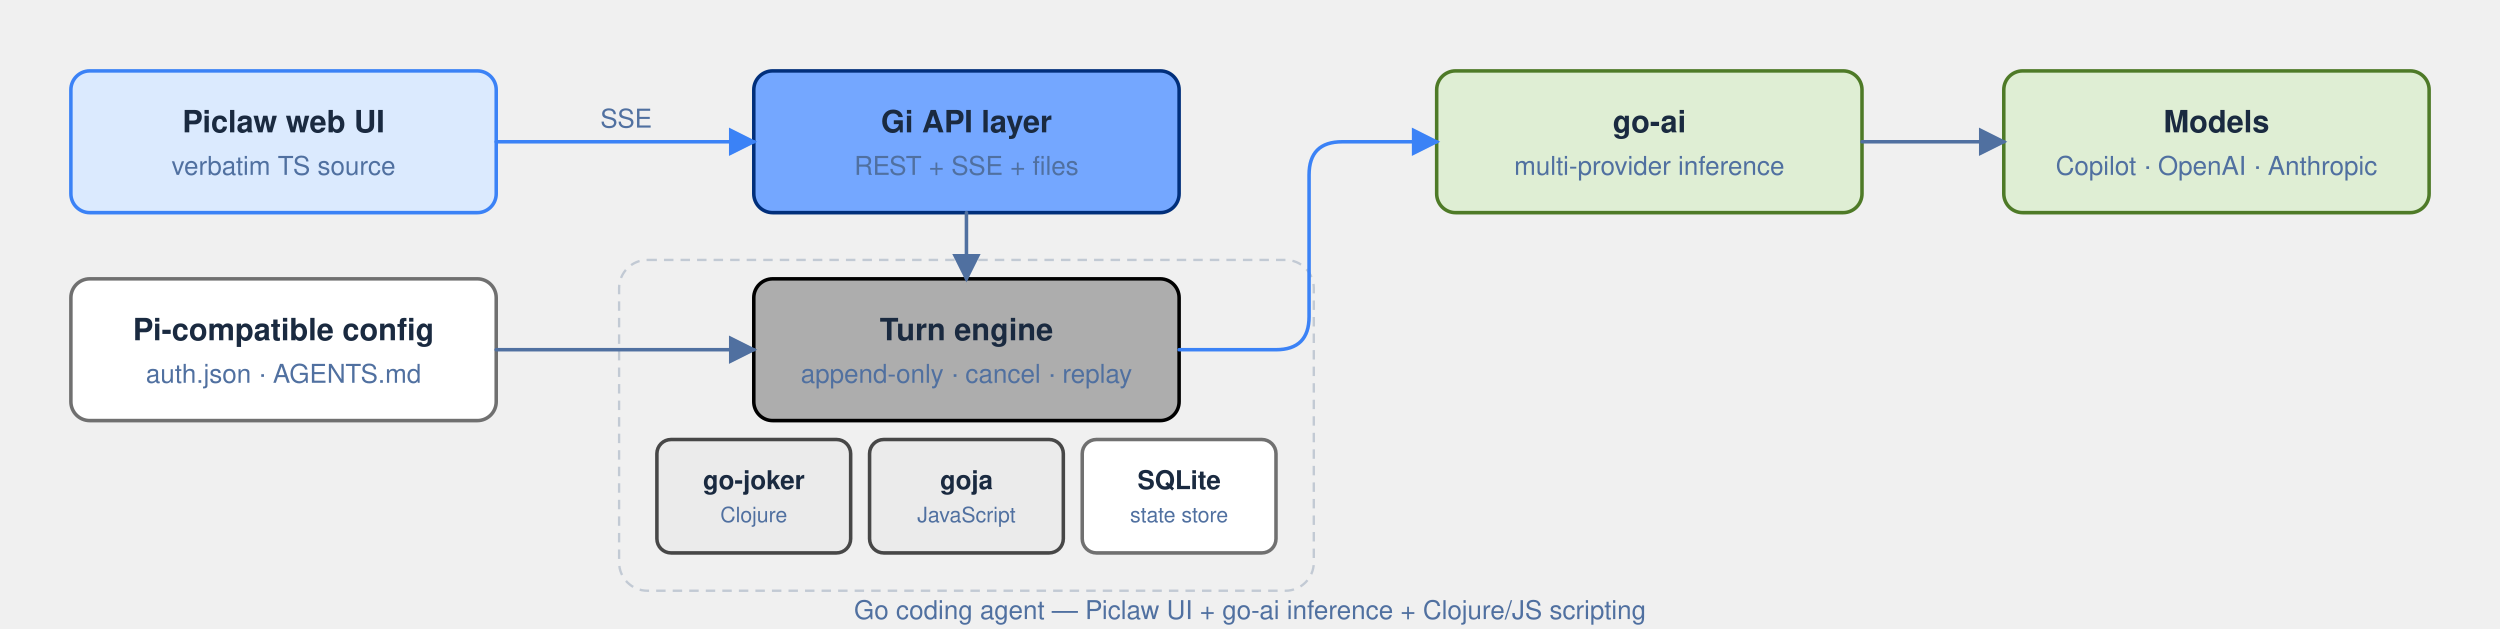
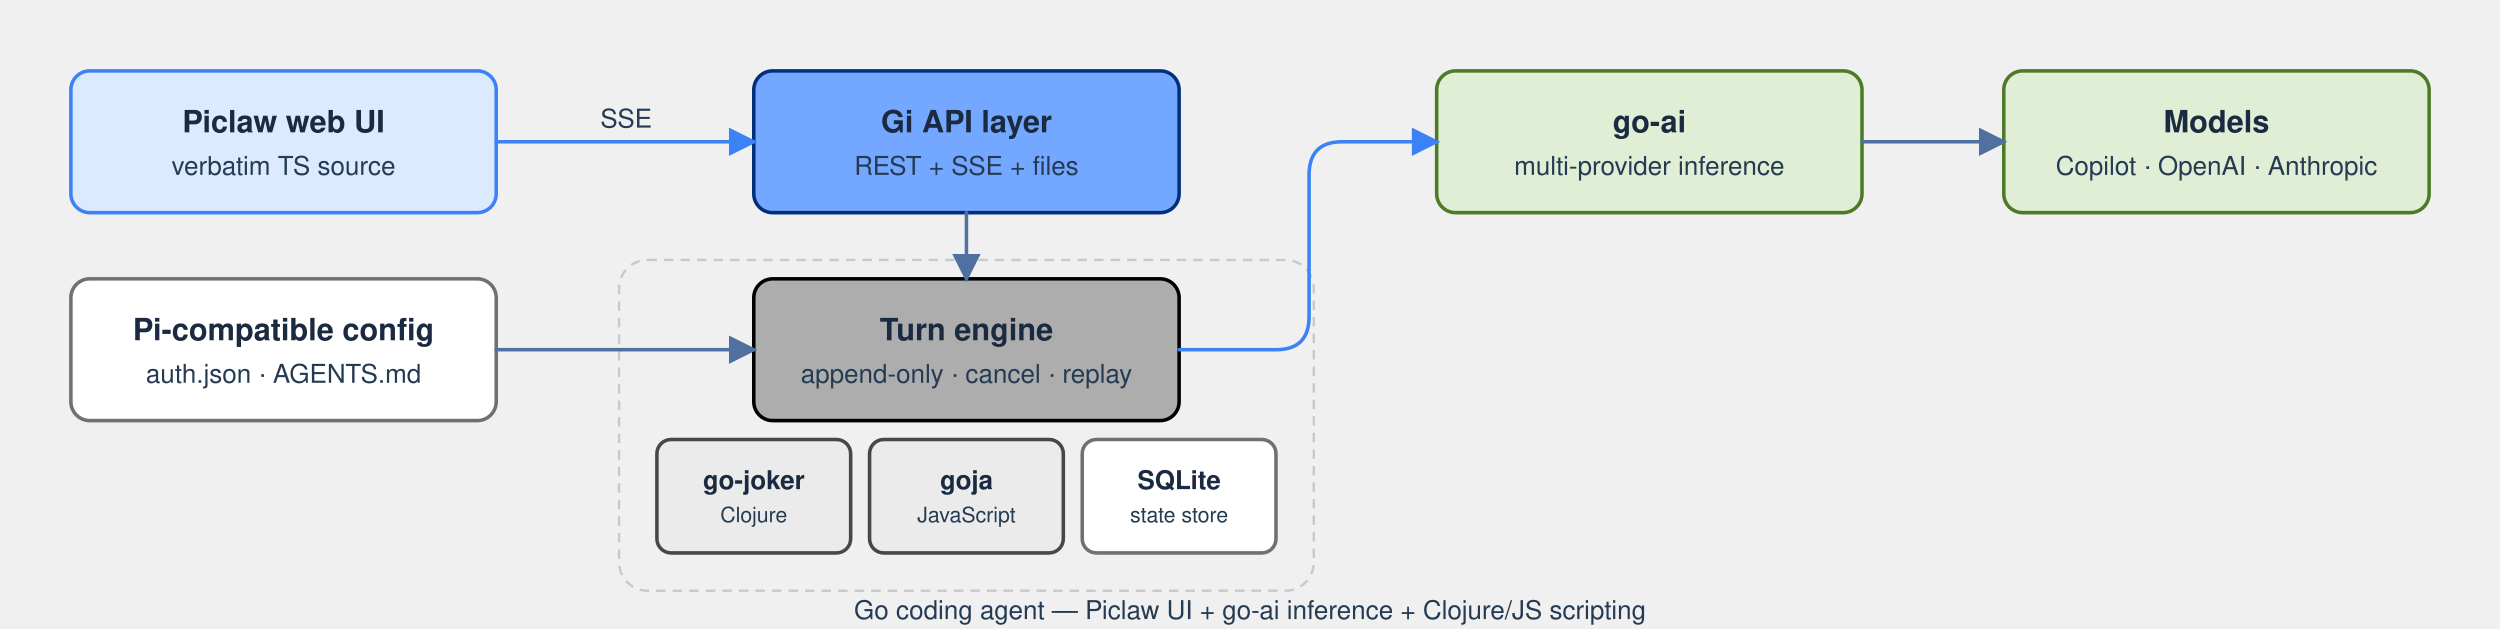
<svg xmlns="http://www.w3.org/2000/svg" viewBox="0 0 1058 266">
  <style>
    /* Default: light mode (for rsvg-convert and non-media-query agents) */
    .bg { fill: transparent; }
    .box { fill: #ffffff; stroke: #707070; stroke-width: 1.5; }
    .box-accent { fill: #dbeafe; stroke: #3b82f6; stroke-width: 1.5; }
    .box-green { fill: #74a7ff; stroke: #012f7b; stroke-width: 1.5; }
    .box-warm { fill: #fef3c7; stroke: #d97706; stroke-width: 1.5; }
    .box-purple { fill: #adadad; stroke: #000000; stroke-width: 1.5; }
    .box-teal { fill: #ebebeb; stroke: #474747; stroke-width: 1.5; }
    .box-slate { fill: #a7c6ff; stroke: #0042a9; stroke-width: 1.5; }
    .box-indigo { fill: #dfeed4; stroke: #4e7a27; stroke-width: 1.5; }
    .box-rose { fill: #dfeed4; stroke: #76bb40; stroke-width: 1.5; }
    .box-orange { fill: #ffedd5; stroke: #ea580c; stroke-width: 1.5; }
    .box-cyan { fill: #d9c9fe; stroke: #5e30eb; stroke-width: 1.5; }
    .label { fill: #1a2a40; }
-     .sub { fill: #5070a0; }
+     .sub { fill: #243b53; }
    text { font-family: -apple-system, "Segoe UI", Helvetica, sans-serif; }
    .label { font-size: 13px; font-weight: 600; }
    .sub { font-size: 11px; }
    @media (prefers-color-scheme: dark) {
      .bg { fill: transparent; }
      .box { fill: #1a1e2a; stroke: #505050; }
      .box-accent { fill: #0d1e38; stroke: #2b5cb0; }
      .box-green { fill: #0a1a3a; stroke: #4a80d0; }
      .box-warm { fill: #221a10; stroke: #a06020; }
      .box-purple { fill: #222222; stroke: #666666; }
      .box-teal { fill: #1e1e1e; stroke: #666666; }
      .box-slate { fill: #0d1a38; stroke: #4a7ad0; }
      .box-indigo { fill: #1a2810; stroke: #5a8a30; }
      .box-rose { fill: #1a2810; stroke: #5aaa30; }
      .box-orange { fill: #2a1a08; stroke: #f97316; }
      .box-cyan { fill: #1a1030; stroke: #7040d0; }
      .label { fill: #d0daf0; }
      .sub { fill: #90a8c0; }
    }
  </style>
  <defs>
    <marker id="ah" markerWidth="8" markerHeight="8" refX="7" refY="4" orient="auto">
      <path d="M0,0 L8,4 L0,8z" fill="#5070a0" stroke="none" />
    </marker>
    <marker id="ahs" markerWidth="8" markerHeight="8" refX="7" refY="4" orient="auto">
      <path d="M0,0 L8,4 L0,8z" fill="#3b82f6" stroke="none" />
    </marker>
  </defs>
  <rect width="1058" height="266" class="bg" rx="8" />
  <rect x="30" y="30" width="180" height="60" rx="8" class="box-accent" />
  <text x="120" y="56" text-anchor="middle" class="label">Piclaw web UI</text>
  <text x="120" y="74" text-anchor="middle" class="sub">verbatim TS source</text>
  <rect x="30" y="118" width="180" height="60" rx="8" class="box" />
  <text x="120" y="144" text-anchor="middle" class="label">Pi-compatible config</text>
  <text x="120" y="162" text-anchor="middle" class="sub">auth.json · AGENTS.md</text>
  <rect x="319" y="30" width="180" height="60" rx="8" class="box-green" />
  <text x="409" y="56" text-anchor="middle" class="label">Gi API layer</text>
  <text x="409" y="74" text-anchor="middle" class="sub">REST + SSE + files</text>
  <rect x="262" y="110" width="294" height="140" rx="12" fill="none" stroke="#94a3b8" stroke-width="1" stroke-dasharray="4 3" opacity="0.5" />
  <rect x="319" y="118" width="180" height="60" rx="8" class="box-purple" />
  <text x="409" y="144" text-anchor="middle" class="label">Turn engine</text>
  <text x="409" y="162" text-anchor="middle" class="sub">append-only · cancel · replay</text>
  <rect x="278" y="186" width="82" height="48" rx="6" class="box-teal" />
  <text x="319" y="207" text-anchor="middle" class="label" style="font-size:11px">go-joker</text>
  <text x="319" y="221" text-anchor="middle" class="sub" style="font-size:9px">Clojure</text>
  <rect x="368" y="186" width="82" height="48" rx="6" class="box-teal" />
  <text x="409" y="207" text-anchor="middle" class="label" style="font-size:11px">goja</text>
  <text x="409" y="221" text-anchor="middle" class="sub" style="font-size:9px">JavaScript</text>
  <rect x="458" y="186" width="82" height="48" rx="6" class="box" />
  <text x="499" y="207" text-anchor="middle" class="label" style="font-size:11px">SQLite</text>
  <text x="499" y="221" text-anchor="middle" class="sub" style="font-size:9px">state store</text>
  <rect x="608" y="30" width="180" height="60" rx="8" class="box-indigo" />
  <text x="698" y="56" text-anchor="middle" class="label">go-ai</text>
  <text x="698" y="74" text-anchor="middle" class="sub">multi-provider inference</text>
  <rect x="848" y="30" width="180" height="60" rx="8" class="box-indigo" />
  <text x="938" y="56" text-anchor="middle" class="label">Models</text>
  <text x="938" y="74" text-anchor="middle" class="sub">Copilot · OpenAI · Anthropic</text>
  <path d="M210,60 L319,60" fill="none" stroke="#3b82f6" stroke-width="1.5" stroke-linecap="round" marker-end="url(#ahs)" />
  <text x="265" y="54" text-anchor="middle" class="sub">SSE</text>
  <path d="M210,148 L319,148" fill="none" stroke="#5070a0" stroke-width="1.5" stroke-linecap="round" marker-end="url(#ah)" />
  <path d="M409,90 L409,118" fill="none" stroke="#5070a0" stroke-width="1.5" stroke-linecap="round" marker-end="url(#ah)" />
  <path d="M499,148 L540,148 Q554,148 554,134 L554,74 Q554,60 568,60 L608,60" fill="none" stroke="#3b82f6" stroke-width="1.5" stroke-linecap="round" marker-end="url(#ahs)" />
  <path d="M788,60 L848,60" fill="none" stroke="#5070a0" stroke-width="1.5" stroke-linecap="round" marker-end="url(#ah)" />
  <text x="529" y="262" text-anchor="middle" class="sub">Go coding agent — Piclaw UI + go-ai inference + Clojure/JS scripting</text>
</svg>
